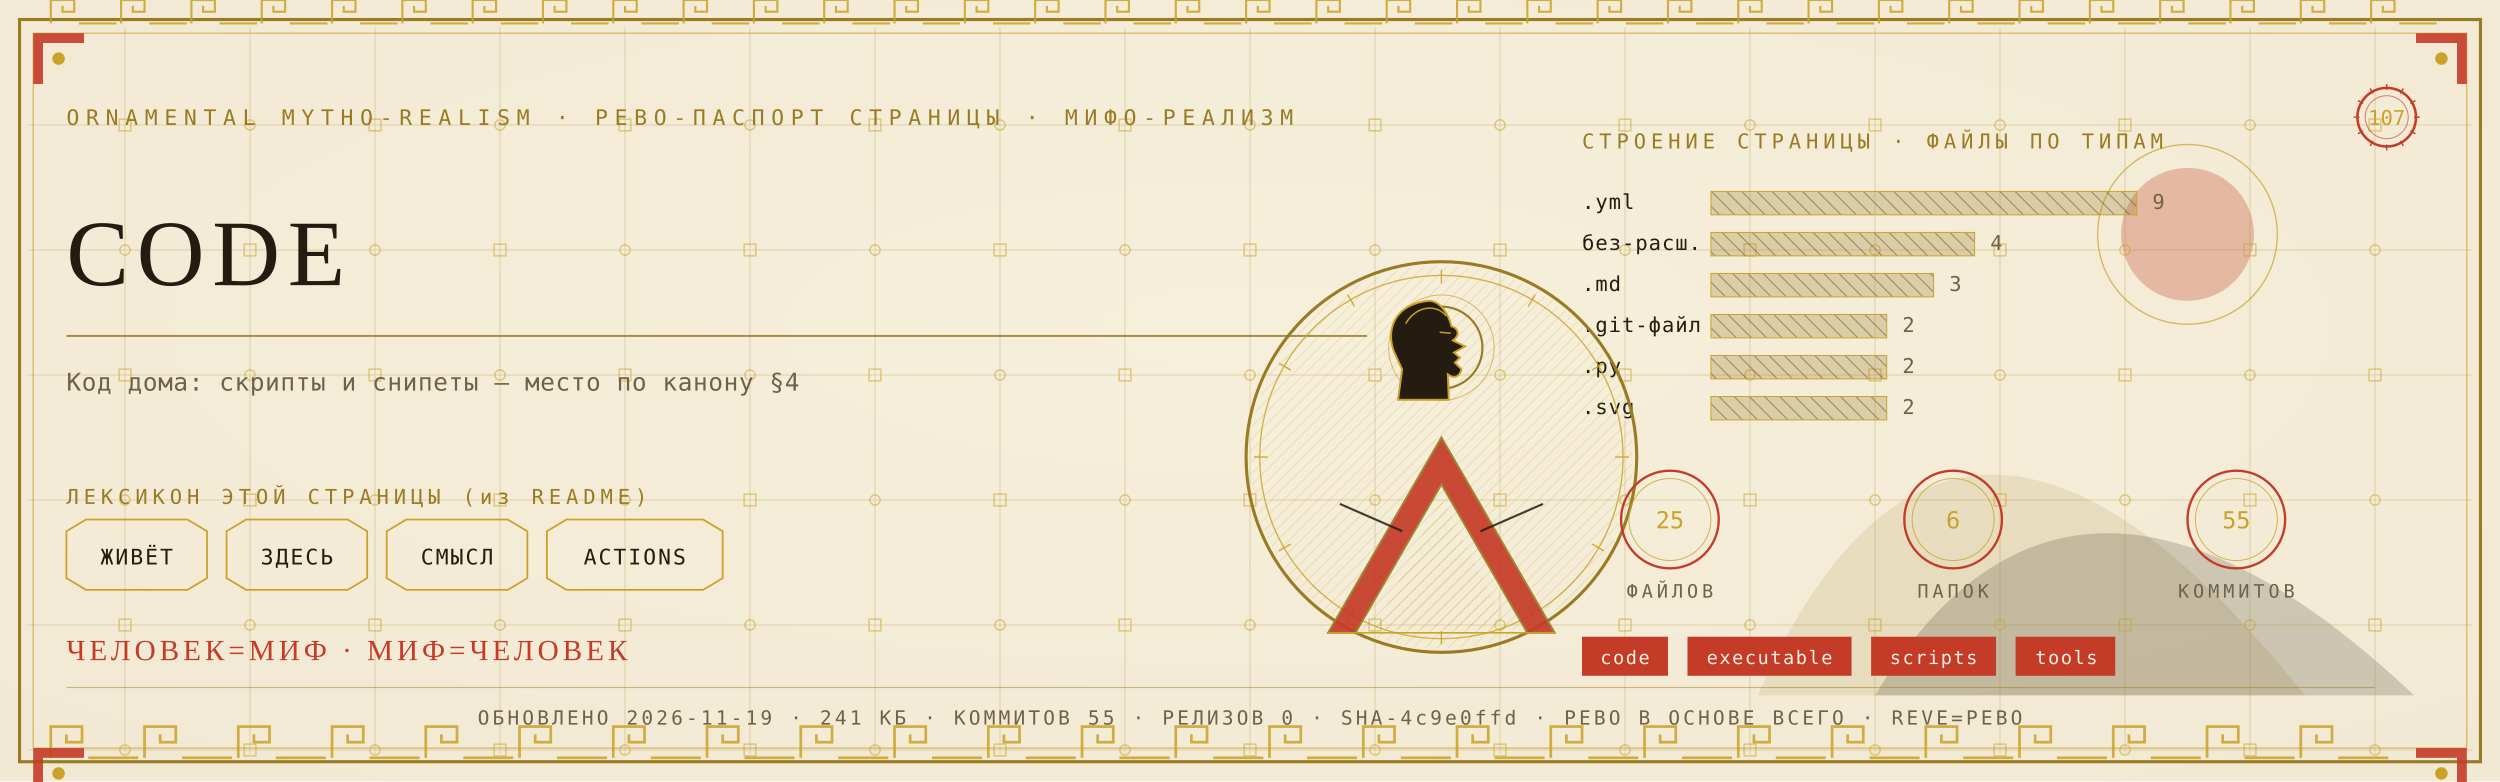
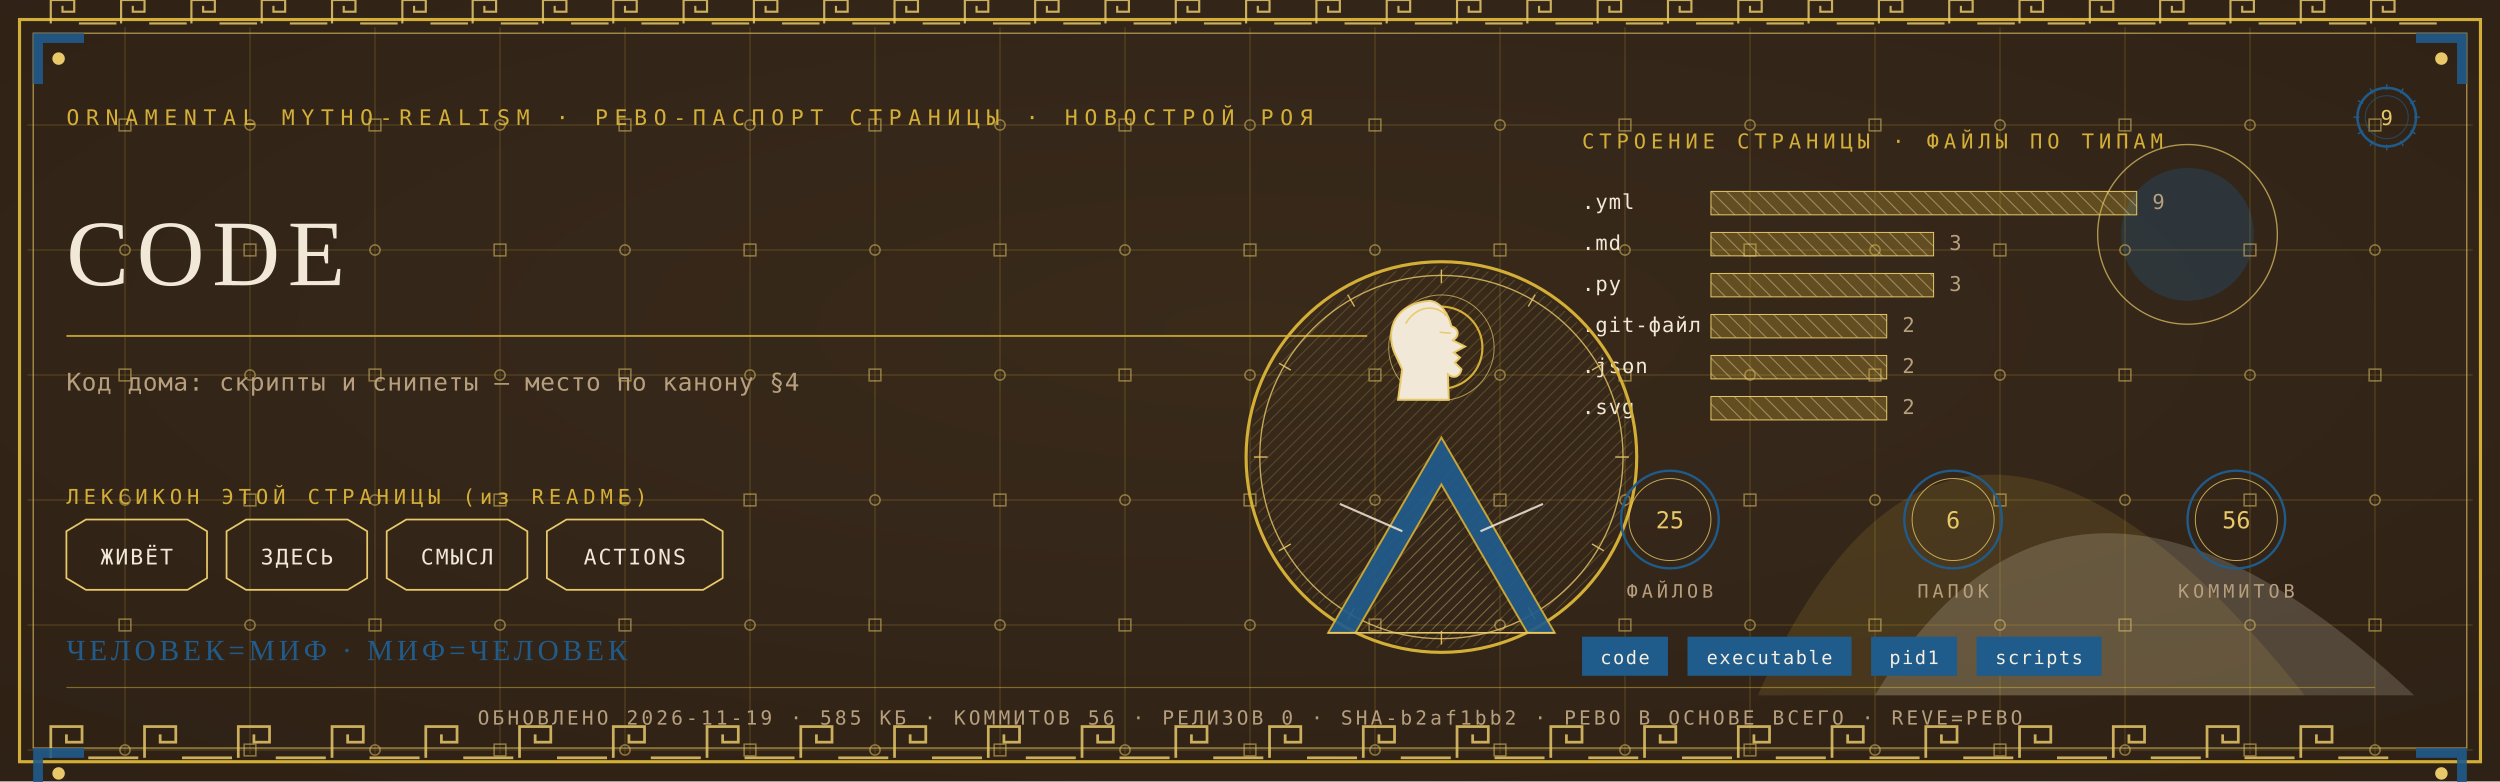
<svg xmlns="http://www.w3.org/2000/svg" viewBox="0 0 1280 400" width="1280" height="400">
  <defs>
-     <radialGradient id="rp107" cx="0.5" cy="0.42" r="1.1">
-       <stop offset="0" stop-color="#F6EFDC" />
-       <stop offset="1" stop-color="#EFE6CF" />
+     <radialGradient id="rp9" cx="0.5" cy="0.42" r="1.1">
+       <stop offset="0" stop-color="#3A2A1B" />
+       <stop offset="1" stop-color="#2A1D12" />
    </radialGradient>
    <pattern id="hatchm" width="4.2" height="4.2" patternUnits="userSpaceOnUse" patternTransform="rotate(45)">
      <rect width="4.2" height="4.2" fill="none" />
-       <line x1="0" y1="0" x2="0" y2="4.2" stroke="#C9A227" stroke-width="0.5" />
+       <line x1="0" y1="0" x2="0" y2="4.2" stroke="#E8C868" stroke-width="0.5" />
    </pattern>
    <pattern id="hatchv" width="5.5" height="5.5" patternUnits="userSpaceOnUse" patternTransform="rotate(-45)">
      <rect width="5.5" height="5.5" fill="none" />
-       <line x1="0" y1="0" x2="0" y2="5.5" stroke="#241C10" stroke-width="0.5" />
+       <line x1="0" y1="0" x2="0" y2="5.5" stroke="#F1E8D8" stroke-width="0.5" />
    </pattern>
  </defs>
-   <rect width="1280" height="400" fill="#EFE6CF" />
-   <rect width="1280" height="400" fill="url(#rp107)" opacity="0.94" />
-   <path d="M 900 356 Q 1000 130 1180 356 Z" fill="#9A7B23" opacity="0.14" />
-   <path d="M 960 356 Q 1060 190 1236 356 Z" fill="#241C10" opacity="0.18" />
-   <circle cx="1120" cy="120" r="34" fill="#C43B27" opacity="0.30" />
-   <circle cx="1120" cy="120" r="46" fill="none" stroke="#C9A227" stroke-width="0.7" opacity="0.7" />
-   <g stroke="#9A7B23" stroke-width="0.45" opacity="0.30">
+   <rect width="1280" height="400" fill="#2A1D12" />
+   <rect width="1280" height="400" fill="url(#rp9)" opacity="0.94" />
+   <path d="M 900 356 Q 1000 130 1180 356 Z" fill="#D4AF37" opacity="0.14" />
+   <path d="M 960 356 Q 1060 190 1236 356 Z" fill="#F1E8D8" opacity="0.18" />
+   <circle cx="1120" cy="120" r="34" fill="#1F5B8B" opacity="0.30" />
+   <circle cx="1120" cy="120" r="46" fill="none" stroke="#E8C868" stroke-width="0.7" opacity="0.7" />
+   <g stroke="#D4AF37" stroke-width="0.45" opacity="0.30">
    <line x1="64" y1="14" x2="64" y2="386" />
    <line x1="128" y1="14" x2="128" y2="386" />
    <line x1="192" y1="14" x2="192" y2="386" />
    <line x1="256" y1="14" x2="256" y2="386" />
    <line x1="320" y1="14" x2="320" y2="386" />
    <line x1="384" y1="14" x2="384" y2="386" />
    <line x1="448" y1="14" x2="448" y2="386" />
    <line x1="512" y1="14" x2="512" y2="386" />
    <line x1="576" y1="14" x2="576" y2="386" />
    <line x1="640" y1="14" x2="640" y2="386" />
    <line x1="704" y1="14" x2="704" y2="386" />
    <line x1="768" y1="14" x2="768" y2="386" />
    <line x1="832" y1="14" x2="832" y2="386" />
    <line x1="896" y1="14" x2="896" y2="386" />
    <line x1="960" y1="14" x2="960" y2="386" />
    <line x1="1024" y1="14" x2="1024" y2="386" />
    <line x1="1088" y1="14" x2="1088" y2="386" />
    <line x1="1152" y1="14" x2="1152" y2="386" />
    <line x1="1216" y1="14" x2="1216" y2="386" />
    <line x1="14" y1="64" x2="1266" y2="64" />
    <line x1="14" y1="128" x2="1266" y2="128" />
    <line x1="14" y1="192" x2="1266" y2="192" />
    <line x1="14" y1="256" x2="1266" y2="256" />
    <line x1="14" y1="320" x2="1266" y2="320" />
    <line x1="14" y1="384" x2="1266" y2="384" />
  </g>
-   <g fill="none" stroke="#C9A227" stroke-width="0.8" opacity="0.5">
+   <g fill="none" stroke="#E8C868" stroke-width="0.8" opacity="0.5">
    <rect x="61" y="61" width="6" height="6" />
    <circle cx="64" cy="128" r="2.6" />
    <rect x="61" y="189" width="6" height="6" />
    <circle cx="64" cy="256" r="2.6" />
    <rect x="61" y="317" width="6" height="6" />
    <circle cx="64" cy="384" r="2.6" />
    <circle cx="128" cy="64" r="2.6" />
    <rect x="125" y="125" width="6" height="6" />
    <circle cx="128" cy="192" r="2.6" />
    <rect x="125" y="253" width="6" height="6" />
    <circle cx="128" cy="320" r="2.6" />
    <rect x="125" y="381" width="6" height="6" />
    <rect x="189" y="61" width="6" height="6" />
    <circle cx="192" cy="128" r="2.6" />
    <rect x="189" y="189" width="6" height="6" />
    <circle cx="192" cy="256" r="2.6" />
    <rect x="189" y="317" width="6" height="6" />
    <circle cx="192" cy="384" r="2.6" />
    <circle cx="256" cy="64" r="2.6" />
    <rect x="253" y="125" width="6" height="6" />
    <circle cx="256" cy="192" r="2.6" />
    <rect x="253" y="253" width="6" height="6" />
    <circle cx="256" cy="320" r="2.6" />
    <rect x="253" y="381" width="6" height="6" />
    <rect x="317" y="61" width="6" height="6" />
    <circle cx="320" cy="128" r="2.6" />
    <rect x="317" y="189" width="6" height="6" />
    <circle cx="320" cy="256" r="2.6" />
    <rect x="317" y="317" width="6" height="6" />
    <circle cx="320" cy="384" r="2.6" />
    <circle cx="384" cy="64" r="2.6" />
    <rect x="381" y="125" width="6" height="6" />
    <circle cx="384" cy="192" r="2.6" />
    <rect x="381" y="253" width="6" height="6" />
    <circle cx="384" cy="320" r="2.6" />
    <rect x="381" y="381" width="6" height="6" />
    <rect x="445" y="61" width="6" height="6" />
    <circle cx="448" cy="128" r="2.6" />
    <rect x="445" y="189" width="6" height="6" />
    <circle cx="448" cy="256" r="2.6" />
    <rect x="445" y="317" width="6" height="6" />
    <circle cx="448" cy="384" r="2.6" />
    <circle cx="512" cy="64" r="2.6" />
    <rect x="509" y="125" width="6" height="6" />
    <circle cx="512" cy="192" r="2.6" />
    <rect x="509" y="253" width="6" height="6" />
    <circle cx="512" cy="320" r="2.6" />
    <rect x="509" y="381" width="6" height="6" />
    <rect x="573" y="61" width="6" height="6" />
    <circle cx="576" cy="128" r="2.6" />
    <rect x="573" y="189" width="6" height="6" />
    <circle cx="576" cy="256" r="2.6" />
    <rect x="573" y="317" width="6" height="6" />
    <circle cx="576" cy="384" r="2.6" />
    <circle cx="640" cy="64" r="2.6" />
    <rect x="637" y="125" width="6" height="6" />
    <circle cx="640" cy="192" r="2.6" />
    <rect x="637" y="253" width="6" height="6" />
    <circle cx="640" cy="320" r="2.6" />
    <rect x="637" y="381" width="6" height="6" />
    <rect x="701" y="61" width="6" height="6" />
    <circle cx="704" cy="128" r="2.6" />
    <rect x="701" y="189" width="6" height="6" />
    <circle cx="704" cy="256" r="2.6" />
    <rect x="701" y="317" width="6" height="6" />
    <circle cx="704" cy="384" r="2.6" />
    <circle cx="768" cy="64" r="2.6" />
    <rect x="765" y="125" width="6" height="6" />
    <circle cx="768" cy="192" r="2.6" />
    <rect x="765" y="253" width="6" height="6" />
    <circle cx="768" cy="320" r="2.6" />
    <rect x="765" y="381" width="6" height="6" />
    <rect x="829" y="61" width="6" height="6" />
    <circle cx="832" cy="128" r="2.6" />
    <rect x="829" y="189" width="6" height="6" />
    <circle cx="832" cy="256" r="2.6" />
    <rect x="829" y="317" width="6" height="6" />
    <circle cx="832" cy="384" r="2.6" />
    <circle cx="896" cy="64" r="2.6" />
    <rect x="893" y="125" width="6" height="6" />
    <circle cx="896" cy="192" r="2.6" />
    <rect x="893" y="253" width="6" height="6" />
    <circle cx="896" cy="320" r="2.6" />
    <rect x="893" y="381" width="6" height="6" />
    <rect x="957" y="61" width="6" height="6" />
    <circle cx="960" cy="128" r="2.6" />
    <rect x="957" y="189" width="6" height="6" />
    <circle cx="960" cy="256" r="2.6" />
    <rect x="957" y="317" width="6" height="6" />
    <circle cx="960" cy="384" r="2.6" />
    <circle cx="1024" cy="64" r="2.6" />
    <rect x="1021" y="125" width="6" height="6" />
    <circle cx="1024" cy="192" r="2.6" />
    <rect x="1021" y="253" width="6" height="6" />
    <circle cx="1024" cy="320" r="2.6" />
    <rect x="1021" y="381" width="6" height="6" />
    <rect x="1085" y="61" width="6" height="6" />
    <circle cx="1088" cy="128" r="2.6" />
    <rect x="1085" y="189" width="6" height="6" />
    <circle cx="1088" cy="256" r="2.6" />
    <rect x="1085" y="317" width="6" height="6" />
    <circle cx="1088" cy="384" r="2.6" />
    <circle cx="1152" cy="64" r="2.6" />
    <rect x="1149" y="125" width="6" height="6" />
    <circle cx="1152" cy="192" r="2.6" />
    <rect x="1149" y="253" width="6" height="6" />
    <circle cx="1152" cy="320" r="2.6" />
    <rect x="1149" y="381" width="6" height="6" />
    <rect x="1213" y="61" width="6" height="6" />
    <circle cx="1216" cy="128" r="2.6" />
    <rect x="1213" y="189" width="6" height="6" />
    <circle cx="1216" cy="256" r="2.6" />
    <rect x="1213" y="317" width="6" height="6" />
    <circle cx="1216" cy="384" r="2.6" />
  </g>
-   <rect x="10" y="10" width="1260" height="380" fill="none" stroke="#9A7B23" stroke-width="1.6" />
-   <rect x="17" y="17" width="1246" height="366" fill="none" stroke="#C9A227" stroke-width="0.6" opacity="0.75" />
-   <g fill="none" stroke="#C9A227" stroke-width="1.4" opacity="0.85">
+   <rect x="10" y="10" width="1260" height="380" fill="none" stroke="#D4AF37" stroke-width="1.6" />
+   <rect x="17" y="17" width="1246" height="366" fill="none" stroke="#E8C868" stroke-width="0.6" opacity="0.75" />
+   <g fill="none" stroke="#E8C868" stroke-width="1.4" opacity="0.85">
    <path d="M 26 388 L 26 372 L 42 372 L 42 380.0 L 34.0 380.0 L 34.0 376.0" />
    <line x1="45.2" y1="388" x2="70.8" y2="388" />
    <path d="M 74 388 L 74 372 L 90 372 L 90 380.0 L 82.0 380.0 L 82.0 376.0" />
    <line x1="93.2" y1="388" x2="118.8" y2="388" />
    <path d="M 122 388 L 122 372 L 138 372 L 138 380.0 L 130.0 380.0 L 130.0 376.0" />
    <line x1="141.2" y1="388" x2="166.8" y2="388" />
    <path d="M 170 388 L 170 372 L 186 372 L 186 380.0 L 178.0 380.0 L 178.0 376.0" />
    <line x1="189.2" y1="388" x2="214.8" y2="388" />
    <path d="M 218 388 L 218 372 L 234 372 L 234 380.0 L 226.0 380.0 L 226.0 376.0" />
    <line x1="237.2" y1="388" x2="262.8" y2="388" />
    <path d="M 266 388 L 266 372 L 282 372 L 282 380.0 L 274.0 380.0 L 274.0 376.0" />
    <line x1="285.2" y1="388" x2="310.8" y2="388" />
    <path d="M 314 388 L 314 372 L 330 372 L 330 380.0 L 322.0 380.0 L 322.0 376.0" />
    <line x1="333.2" y1="388" x2="358.8" y2="388" />
    <path d="M 362 388 L 362 372 L 378 372 L 378 380.0 L 370.0 380.0 L 370.0 376.0" />
    <line x1="381.2" y1="388" x2="406.8" y2="388" />
    <path d="M 410 388 L 410 372 L 426 372 L 426 380.0 L 418.0 380.0 L 418.0 376.0" />
    <line x1="429.2" y1="388" x2="454.8" y2="388" />
    <path d="M 458 388 L 458 372 L 474 372 L 474 380.0 L 466.0 380.0 L 466.0 376.0" />
    <line x1="477.2" y1="388" x2="502.8" y2="388" />
    <path d="M 506 388 L 506 372 L 522 372 L 522 380.0 L 514.0 380.0 L 514.0 376.0" />
    <line x1="525.2" y1="388" x2="550.8" y2="388" />
    <path d="M 554 388 L 554 372 L 570 372 L 570 380.0 L 562.0 380.0 L 562.0 376.0" />
    <line x1="573.2" y1="388" x2="598.8" y2="388" />
    <path d="M 602 388 L 602 372 L 618 372 L 618 380.0 L 610.0 380.0 L 610.0 376.0" />
    <line x1="621.2" y1="388" x2="646.8" y2="388" />
    <path d="M 650 388 L 650 372 L 666 372 L 666 380.0 L 658.0 380.0 L 658.0 376.0" />
    <line x1="669.2" y1="388" x2="694.8" y2="388" />
    <path d="M 698 388 L 698 372 L 714 372 L 714 380.0 L 706.0 380.0 L 706.0 376.0" />
    <line x1="717.2" y1="388" x2="742.8" y2="388" />
    <path d="M 746 388 L 746 372 L 762 372 L 762 380.0 L 754.0 380.0 L 754.0 376.0" />
    <line x1="765.2" y1="388" x2="790.8" y2="388" />
    <path d="M 794 388 L 794 372 L 810 372 L 810 380.0 L 802.0 380.0 L 802.0 376.0" />
    <line x1="813.2" y1="388" x2="838.8" y2="388" />
    <path d="M 842 388 L 842 372 L 858 372 L 858 380.0 L 850.0 380.0 L 850.0 376.0" />
    <line x1="861.2" y1="388" x2="886.8" y2="388" />
    <path d="M 890 388 L 890 372 L 906 372 L 906 380.0 L 898.0 380.0 L 898.0 376.0" />
    <line x1="909.2" y1="388" x2="934.8" y2="388" />
    <path d="M 938 388 L 938 372 L 954 372 L 954 380.0 L 946.0 380.0 L 946.0 376.0" />
    <line x1="957.2" y1="388" x2="982.8" y2="388" />
    <path d="M 986 388 L 986 372 L 1002 372 L 1002 380.0 L 994.0 380.0 L 994.0 376.0" />
    <line x1="1005.2" y1="388" x2="1030.8" y2="388" />
    <path d="M 1034 388 L 1034 372 L 1050 372 L 1050 380.0 L 1042.0 380.0 L 1042.0 376.0" />
    <line x1="1053.2" y1="388" x2="1078.8" y2="388" />
    <path d="M 1082 388 L 1082 372 L 1098 372 L 1098 380.0 L 1090.0 380.0 L 1090.0 376.0" />
    <line x1="1101.2" y1="388" x2="1126.8" y2="388" />
    <path d="M 1130 388 L 1130 372 L 1146 372 L 1146 380.0 L 1138.0 380.0 L 1138.0 376.0" />
    <line x1="1149.2" y1="388" x2="1174.8" y2="388" />
    <path d="M 1178 388 L 1178 372 L 1194 372 L 1194 380.0 L 1186.0 380.0 L 1186.0 376.0" />
    <line x1="1197.2" y1="388" x2="1222.8" y2="388" />
  </g>
-   <g fill="none" stroke="#C9A227" stroke-width="1.1" opacity="0.85">
+   <g fill="none" stroke="#E8C868" stroke-width="1.1" opacity="0.85">
    <path d="M 26 12 L 26 0 L 38 0 L 38 6.0 L 32.0 6.0 L 32.0 3.0" />
    <line x1="40.4" y1="12" x2="59.6" y2="12" />
    <path d="M 62 12 L 62 0 L 74 0 L 74 6.0 L 68.0 6.0 L 68.0 3.0" />
    <line x1="76.4" y1="12" x2="95.6" y2="12" />
    <path d="M 98 12 L 98 0 L 110 0 L 110 6.0 L 104.0 6.0 L 104.0 3.0" />
    <line x1="112.4" y1="12" x2="131.6" y2="12" />
    <path d="M 134 12 L 134 0 L 146 0 L 146 6.0 L 140.0 6.0 L 140.0 3.0" />
    <line x1="148.4" y1="12" x2="167.6" y2="12" />
    <path d="M 170 12 L 170 0 L 182 0 L 182 6.0 L 176.0 6.0 L 176.0 3.0" />
    <line x1="184.4" y1="12" x2="203.6" y2="12" />
    <path d="M 206 12 L 206 0 L 218 0 L 218 6.0 L 212.0 6.0 L 212.0 3.0" />
    <line x1="220.4" y1="12" x2="239.6" y2="12" />
    <path d="M 242 12 L 242 0 L 254 0 L 254 6.0 L 248.0 6.0 L 248.0 3.0" />
    <line x1="256.4" y1="12" x2="275.6" y2="12" />
    <path d="M 278 12 L 278 0 L 290 0 L 290 6.0 L 284.0 6.0 L 284.0 3.0" />
    <line x1="292.4" y1="12" x2="311.6" y2="12" />
    <path d="M 314 12 L 314 0 L 326 0 L 326 6.0 L 320.0 6.0 L 320.0 3.0" />
    <line x1="328.4" y1="12" x2="347.6" y2="12" />
    <path d="M 350 12 L 350 0 L 362 0 L 362 6.0 L 356.0 6.0 L 356.0 3.0" />
    <line x1="364.4" y1="12" x2="383.6" y2="12" />
    <path d="M 386 12 L 386 0 L 398 0 L 398 6.0 L 392.0 6.0 L 392.0 3.0" />
    <line x1="400.4" y1="12" x2="419.6" y2="12" />
    <path d="M 422 12 L 422 0 L 434 0 L 434 6.0 L 428.0 6.0 L 428.0 3.0" />
    <line x1="436.4" y1="12" x2="455.6" y2="12" />
    <path d="M 458 12 L 458 0 L 470 0 L 470 6.0 L 464.0 6.0 L 464.0 3.0" />
    <line x1="472.4" y1="12" x2="491.6" y2="12" />
    <path d="M 494 12 L 494 0 L 506 0 L 506 6.0 L 500.0 6.0 L 500.0 3.0" />
    <line x1="508.4" y1="12" x2="527.6" y2="12" />
    <path d="M 530 12 L 530 0 L 542 0 L 542 6.0 L 536.0 6.0 L 536.0 3.0" />
    <line x1="544.4" y1="12" x2="563.6" y2="12" />
    <path d="M 566 12 L 566 0 L 578 0 L 578 6.0 L 572.0 6.0 L 572.0 3.0" />
    <line x1="580.4" y1="12" x2="599.6" y2="12" />
    <path d="M 602 12 L 602 0 L 614 0 L 614 6.0 L 608.0 6.0 L 608.0 3.0" />
    <line x1="616.4" y1="12" x2="635.6" y2="12" />
    <path d="M 638 12 L 638 0 L 650 0 L 650 6.0 L 644.0 6.0 L 644.0 3.0" />
    <line x1="652.4" y1="12" x2="671.6" y2="12" />
    <path d="M 674 12 L 674 0 L 686 0 L 686 6.0 L 680.0 6.0 L 680.0 3.0" />
    <line x1="688.4" y1="12" x2="707.6" y2="12" />
    <path d="M 710 12 L 710 0 L 722 0 L 722 6.0 L 716.0 6.0 L 716.0 3.0" />
    <line x1="724.4" y1="12" x2="743.6" y2="12" />
    <path d="M 746 12 L 746 0 L 758 0 L 758 6.0 L 752.0 6.0 L 752.0 3.0" />
    <line x1="760.4" y1="12" x2="779.6" y2="12" />
    <path d="M 782 12 L 782 0 L 794 0 L 794 6.0 L 788.0 6.0 L 788.0 3.0" />
    <line x1="796.4" y1="12" x2="815.6" y2="12" />
    <path d="M 818 12 L 818 0 L 830 0 L 830 6.0 L 824.0 6.0 L 824.0 3.0" />
    <line x1="832.4" y1="12" x2="851.6" y2="12" />
    <path d="M 854 12 L 854 0 L 866 0 L 866 6.0 L 860.0 6.0 L 860.0 3.0" />
    <line x1="868.4" y1="12" x2="887.6" y2="12" />
    <path d="M 890 12 L 890 0 L 902 0 L 902 6.0 L 896.0 6.0 L 896.0 3.0" />
    <line x1="904.4" y1="12" x2="923.6" y2="12" />
    <path d="M 926 12 L 926 0 L 938 0 L 938 6.0 L 932.0 6.0 L 932.0 3.0" />
    <line x1="940.4" y1="12" x2="959.6" y2="12" />
    <path d="M 962 12 L 962 0 L 974 0 L 974 6.0 L 968.0 6.0 L 968.0 3.0" />
    <line x1="976.4" y1="12" x2="995.6" y2="12" />
    <path d="M 998 12 L 998 0 L 1010 0 L 1010 6.0 L 1004.0 6.0 L 1004.0 3.0" />
    <line x1="1012.4" y1="12" x2="1031.6" y2="12" />
    <path d="M 1034 12 L 1034 0 L 1046 0 L 1046 6.0 L 1040.0 6.0 L 1040.0 3.0" />
    <line x1="1048.4" y1="12" x2="1067.6" y2="12" />
    <path d="M 1070 12 L 1070 0 L 1082 0 L 1082 6.0 L 1076.0 6.0 L 1076.0 3.0" />
    <line x1="1084.4" y1="12" x2="1103.6" y2="12" />
    <path d="M 1106 12 L 1106 0 L 1118 0 L 1118 6.0 L 1112.0 6.0 L 1112.0 3.0" />
    <line x1="1120.4" y1="12" x2="1139.6" y2="12" />
    <path d="M 1142 12 L 1142 0 L 1154 0 L 1154 6.0 L 1148.0 6.0 L 1148.0 3.0" />
    <line x1="1156.4" y1="12" x2="1175.6" y2="12" />
    <path d="M 1178 12 L 1178 0 L 1190 0 L 1190 6.0 L 1184.0 6.0 L 1184.0 3.0" />
    <line x1="1192.4" y1="12" x2="1211.6" y2="12" />
    <path d="M 1214 12 L 1214 0 L 1226 0 L 1226 6.0 L 1220.0 6.0 L 1220.0 3.0" />
    <line x1="1228.4" y1="12" x2="1247.6" y2="12" />
  </g>
  <g transform="translate(17,17) scale(1,1)">
-     <path d="M 0 0 L 26 0 L 26 5 L 5 5 L 5 26 L 0 26 Z" fill="#C43B27" opacity="0.9" />
-     <circle cx="13" cy="13" r="3.2" fill="#C9A227" />
+     <path d="M 0 0 L 26 0 L 26 5 L 5 5 L 5 26 L 0 26 Z" fill="#1F5B8B" opacity="0.9" />
+     <circle cx="13" cy="13" r="3.2" fill="#E8C868" />
  </g>
  <g transform="translate(1263,17) scale(-1,1)">
-     <path d="M 0 0 L 26 0 L 26 5 L 5 5 L 5 26 L 0 26 Z" fill="#C43B27" opacity="0.9" />
-     <circle cx="13" cy="13" r="3.2" fill="#C9A227" />
+     <path d="M 0 0 L 26 0 L 26 5 L 5 5 L 5 26 L 0 26 Z" fill="#1F5B8B" opacity="0.9" />
+     <circle cx="13" cy="13" r="3.2" fill="#E8C868" />
  </g>
  <g transform="translate(17,383) scale(1,1)">
-     <path d="M 0 0 L 26 0 L 26 5 L 5 5 L 5 26 L 0 26 Z" fill="#C43B27" opacity="0.9" />
-     <circle cx="13" cy="13" r="3.2" fill="#C9A227" />
+     <path d="M 0 0 L 26 0 L 26 5 L 5 5 L 5 26 L 0 26 Z" fill="#1F5B8B" opacity="0.9" />
+     <circle cx="13" cy="13" r="3.2" fill="#E8C868" />
  </g>
  <g transform="translate(1263,383) scale(-1,1)">
-     <path d="M 0 0 L 26 0 L 26 5 L 5 5 L 5 26 L 0 26 Z" fill="#C43B27" opacity="0.9" />
-     <circle cx="13" cy="13" r="3.2" fill="#C9A227" />
-   </g>
-   <text x="34" y="64" font-family="'Cascadia Mono', ui-monospace, Consolas, monospace" font-size="11" fill="#9A7B23" letter-spacing="3.4">ORNAMENTAL MYTHO-REALISM · РЕВО-ПАСПОРТ СТРАНИЦЫ · МИФО-РЕАЛИЗМ</text>
+     <path d="M 0 0 L 26 0 L 26 5 L 5 5 L 5 26 L 0 26 Z" fill="#1F5B8B" opacity="0.9" />
+     <circle cx="13" cy="13" r="3.2" fill="#E8C868" />
+   </g>
+   <text x="34" y="64" font-family="'Cascadia Mono', ui-monospace, Consolas, monospace" font-size="11" fill="#D4AF37" letter-spacing="3.4">ORNAMENTAL MYTHO-REALISM · РЕВО-ПАСПОРТ СТРАНИЦЫ · НОВОСТРОЙ РОЯ</text>
  <g transform="translate(1222,60)">
-     <circle r="15" fill="none" stroke="#C43B27" stroke-width="1.3" />
-     <circle r="11" fill="none" stroke="#C43B27" stroke-width="0.55" opacity="0.6" />
-     <text y="4" text-anchor="middle" font-family="'Cascadia Mono', ui-monospace, Consolas, monospace" font-size="10.5" fill="#C9A227">107</text>
-     <g stroke="#C43B27" stroke-width="0.7">
+     <circle r="15" fill="none" stroke="#1F5B8B" stroke-width="1.3" />
+     <circle r="11" fill="none" stroke="#1F5B8B" stroke-width="0.55" opacity="0.6" />
+     <text y="4" text-anchor="middle" font-family="'Cascadia Mono', ui-monospace, Consolas, monospace" font-size="10.5" fill="#E8C868">9</text>
+     <g stroke="#1F5B8B" stroke-width="0.7">
      <line x1="0" y1="-17" x2="0" y2="-14" transform="rotate(0)" />
      <line x1="0" y1="-17" x2="0" y2="-14" transform="rotate(30)" />
      <line x1="0" y1="-17" x2="0" y2="-14" transform="rotate(60)" />
      <line x1="0" y1="-17" x2="0" y2="-14" transform="rotate(90)" />
      <line x1="0" y1="-17" x2="0" y2="-14" transform="rotate(120)" />
      <line x1="0" y1="-17" x2="0" y2="-14" transform="rotate(150)" />
      <line x1="0" y1="-17" x2="0" y2="-14" transform="rotate(180)" />
      <line x1="0" y1="-17" x2="0" y2="-14" transform="rotate(210)" />
      <line x1="0" y1="-17" x2="0" y2="-14" transform="rotate(240)" />
      <line x1="0" y1="-17" x2="0" y2="-14" transform="rotate(270)" />
      <line x1="0" y1="-17" x2="0" y2="-14" transform="rotate(300)" />
      <line x1="0" y1="-17" x2="0" y2="-14" transform="rotate(330)" />
    </g>
  </g>
-   <text x="34" y="146" font-family="Georgia, 'Times New Roman', serif" font-size="48.0" fill="#241C10" letter-spacing="4">CODE</text>
-   <line x1="34" y1="172" x2="700" y2="172" stroke="#9A7B23" stroke-width="1" opacity="0.85" />
-   <text x="34" y="200" font-family="'Cascadia Mono', ui-monospace, Consolas, monospace" font-size="12.5" fill="#6E6249" letter-spacing="0.3">Код дома: скрипты и снипеты — место по канону §4</text>
-   <text x="34" y="258" font-family="'Cascadia Mono', ui-monospace, Consolas, monospace" font-size="10.5" fill="#9A7B23" letter-spacing="2.5">ЛЕКСИКОН ЭТОЙ СТРАНИЦЫ (из README)</text>
-   <path d="M 34 272 L 44 266 L 96 266 L 106 272 L 106 296 L 96 302 L 44 302 L 34 296 Z" fill="none" stroke="#C9A227" stroke-width="0.9" />
-   <text x="70" y="289" text-anchor="middle" font-family="'Cascadia Mono', ui-monospace, Consolas, monospace" font-size="11" fill="#241C10" letter-spacing="1">ЖИВЁТ</text>
-   <path d="M 116 272 L 126 266 L 178 266 L 188 272 L 188 296 L 178 302 L 126 302 L 116 296 Z" fill="none" stroke="#C9A227" stroke-width="0.9" />
-   <text x="152" y="289" text-anchor="middle" font-family="'Cascadia Mono', ui-monospace, Consolas, monospace" font-size="11" fill="#241C10" letter-spacing="1">ЗДЕСЬ</text>
-   <path d="M 198 272 L 208 266 L 260 266 L 270 272 L 270 296 L 260 302 L 208 302 L 198 296 Z" fill="none" stroke="#C9A227" stroke-width="0.9" />
-   <text x="234" y="289" text-anchor="middle" font-family="'Cascadia Mono', ui-monospace, Consolas, monospace" font-size="11" fill="#241C10" letter-spacing="1">СМЫСЛ</text>
-   <path d="M 280 272 L 290 266 L 360 266 L 370 272 L 370 296 L 360 302 L 290 302 L 280 296 Z" fill="none" stroke="#C9A227" stroke-width="0.9" />
-   <text x="325" y="289" text-anchor="middle" font-family="'Cascadia Mono', ui-monospace, Consolas, monospace" font-size="11" fill="#241C10" letter-spacing="1">ACTIONS</text>
-   <text x="810" y="76" font-family="'Cascadia Mono', ui-monospace, Consolas, monospace" font-size="10.5" fill="#9A7B23" letter-spacing="2.5">СТРОЕНИЕ СТРАНИЦЫ · ФАЙЛЫ ПО ТИПАМ</text>
-   <text x="810" y="107" font-family="'Cascadia Mono', ui-monospace, Consolas, monospace" font-size="10.5" fill="#241C10" letter-spacing="0.5">.yml</text>
+   <text x="34" y="146" font-family="Georgia, 'Times New Roman', serif" font-size="48.0" fill="#F1E8D8" letter-spacing="4">CODE</text>
+   <line x1="34" y1="172" x2="700" y2="172" stroke="#D4AF37" stroke-width="1" opacity="0.85" />
+   <text x="34" y="200" font-family="'Cascadia Mono', ui-monospace, Consolas, monospace" font-size="12.5" fill="#B79F7E" letter-spacing="0.3">Код дома: скрипты и снипеты — место по канону §4</text>
+   <text x="34" y="258" font-family="'Cascadia Mono', ui-monospace, Consolas, monospace" font-size="10.5" fill="#D4AF37" letter-spacing="2.5">ЛЕКСИКОН ЭТОЙ СТРАНИЦЫ (из README)</text>
+   <path d="M 34 272 L 44 266 L 96 266 L 106 272 L 106 296 L 96 302 L 44 302 L 34 296 Z" fill="none" stroke="#E8C868" stroke-width="0.9" />
+   <text x="70" y="289" text-anchor="middle" font-family="'Cascadia Mono', ui-monospace, Consolas, monospace" font-size="11" fill="#F1E8D8" letter-spacing="1">ЖИВЁТ</text>
+   <path d="M 116 272 L 126 266 L 178 266 L 188 272 L 188 296 L 178 302 L 126 302 L 116 296 Z" fill="none" stroke="#E8C868" stroke-width="0.9" />
+   <text x="152" y="289" text-anchor="middle" font-family="'Cascadia Mono', ui-monospace, Consolas, monospace" font-size="11" fill="#F1E8D8" letter-spacing="1">ЗДЕСЬ</text>
+   <path d="M 198 272 L 208 266 L 260 266 L 270 272 L 270 296 L 260 302 L 208 302 L 198 296 Z" fill="none" stroke="#E8C868" stroke-width="0.9" />
+   <text x="234" y="289" text-anchor="middle" font-family="'Cascadia Mono', ui-monospace, Consolas, monospace" font-size="11" fill="#F1E8D8" letter-spacing="1">СМЫСЛ</text>
+   <path d="M 280 272 L 290 266 L 360 266 L 370 272 L 370 296 L 360 302 L 290 302 L 280 296 Z" fill="none" stroke="#E8C868" stroke-width="0.9" />
+   <text x="325" y="289" text-anchor="middle" font-family="'Cascadia Mono', ui-monospace, Consolas, monospace" font-size="11" fill="#F1E8D8" letter-spacing="1">ACTIONS</text>
+   <text x="810" y="76" font-family="'Cascadia Mono', ui-monospace, Consolas, monospace" font-size="10.5" fill="#D4AF37" letter-spacing="2.5">СТРОЕНИЕ СТРАНИЦЫ · ФАЙЛЫ ПО ТИПАМ</text>
+   <text x="810" y="107" font-family="'Cascadia Mono', ui-monospace, Consolas, monospace" font-size="10.5" fill="#F1E8D8" letter-spacing="0.5">.yml</text>
  <rect x="876" y="98" width="218" height="12" fill="url(#hatchv)" opacity="0.9" />
-   <rect x="876" y="98" width="218" height="12" fill="#9A7B23" opacity="0.28" />
-   <rect x="876" y="98" width="218" height="12" fill="none" stroke="#C9A227" stroke-width="0.5" />
-   <text x="1102" y="107" font-family="'Cascadia Mono', ui-monospace, Consolas, monospace" font-size="10.5" fill="#6E6249">9</text>
-   <text x="810" y="128" font-family="'Cascadia Mono', ui-monospace, Consolas, monospace" font-size="10.5" fill="#241C10" letter-spacing="0.5">без-расш.</text>
-   <rect x="876" y="119" width="135" height="12" fill="url(#hatchv)" opacity="0.9" />
-   <rect x="876" y="119" width="135" height="12" fill="#9A7B23" opacity="0.28" />
-   <rect x="876" y="119" width="135" height="12" fill="none" stroke="#C9A227" stroke-width="0.5" />
-   <text x="1019" y="128" font-family="'Cascadia Mono', ui-monospace, Consolas, monospace" font-size="10.5" fill="#6E6249">4</text>
-   <text x="810" y="149" font-family="'Cascadia Mono', ui-monospace, Consolas, monospace" font-size="10.5" fill="#241C10" letter-spacing="0.5">.md</text>
+   <rect x="876" y="98" width="218" height="12" fill="#D4AF37" opacity="0.28" />
+   <rect x="876" y="98" width="218" height="12" fill="none" stroke="#E8C868" stroke-width="0.5" />
+   <text x="1102" y="107" font-family="'Cascadia Mono', ui-monospace, Consolas, monospace" font-size="10.5" fill="#B79F7E">9</text>
+   <text x="810" y="128" font-family="'Cascadia Mono', ui-monospace, Consolas, monospace" font-size="10.5" fill="#F1E8D8" letter-spacing="0.5">.md</text>
+   <rect x="876" y="119" width="114" height="12" fill="url(#hatchv)" opacity="0.9" />
+   <rect x="876" y="119" width="114" height="12" fill="#D4AF37" opacity="0.28" />
+   <rect x="876" y="119" width="114" height="12" fill="none" stroke="#E8C868" stroke-width="0.5" />
+   <text x="998" y="128" font-family="'Cascadia Mono', ui-monospace, Consolas, monospace" font-size="10.5" fill="#B79F7E">3</text>
+   <text x="810" y="149" font-family="'Cascadia Mono', ui-monospace, Consolas, monospace" font-size="10.5" fill="#F1E8D8" letter-spacing="0.5">.py</text>
  <rect x="876" y="140" width="114" height="12" fill="url(#hatchv)" opacity="0.9" />
-   <rect x="876" y="140" width="114" height="12" fill="#9A7B23" opacity="0.28" />
-   <rect x="876" y="140" width="114" height="12" fill="none" stroke="#C9A227" stroke-width="0.5" />
-   <text x="998" y="149" font-family="'Cascadia Mono', ui-monospace, Consolas, monospace" font-size="10.5" fill="#6E6249">3</text>
-   <text x="810" y="170" font-family="'Cascadia Mono', ui-monospace, Consolas, monospace" font-size="10.5" fill="#241C10" letter-spacing="0.5">.git-файл</text>
+   <rect x="876" y="140" width="114" height="12" fill="#D4AF37" opacity="0.28" />
+   <rect x="876" y="140" width="114" height="12" fill="none" stroke="#E8C868" stroke-width="0.5" />
+   <text x="998" y="149" font-family="'Cascadia Mono', ui-monospace, Consolas, monospace" font-size="10.5" fill="#B79F7E">3</text>
+   <text x="810" y="170" font-family="'Cascadia Mono', ui-monospace, Consolas, monospace" font-size="10.5" fill="#F1E8D8" letter-spacing="0.5">.git-файл</text>
  <rect x="876" y="161" width="90" height="12" fill="url(#hatchv)" opacity="0.9" />
-   <rect x="876" y="161" width="90" height="12" fill="#9A7B23" opacity="0.28" />
-   <rect x="876" y="161" width="90" height="12" fill="none" stroke="#C9A227" stroke-width="0.5" />
-   <text x="974" y="170" font-family="'Cascadia Mono', ui-monospace, Consolas, monospace" font-size="10.5" fill="#6E6249">2</text>
-   <text x="810" y="191" font-family="'Cascadia Mono', ui-monospace, Consolas, monospace" font-size="10.5" fill="#241C10" letter-spacing="0.5">.py</text>
+   <rect x="876" y="161" width="90" height="12" fill="#D4AF37" opacity="0.28" />
+   <rect x="876" y="161" width="90" height="12" fill="none" stroke="#E8C868" stroke-width="0.5" />
+   <text x="974" y="170" font-family="'Cascadia Mono', ui-monospace, Consolas, monospace" font-size="10.5" fill="#B79F7E">2</text>
+   <text x="810" y="191" font-family="'Cascadia Mono', ui-monospace, Consolas, monospace" font-size="10.5" fill="#F1E8D8" letter-spacing="0.5">.json</text>
  <rect x="876" y="182" width="90" height="12" fill="url(#hatchv)" opacity="0.9" />
-   <rect x="876" y="182" width="90" height="12" fill="#9A7B23" opacity="0.28" />
-   <rect x="876" y="182" width="90" height="12" fill="none" stroke="#C9A227" stroke-width="0.5" />
-   <text x="974" y="191" font-family="'Cascadia Mono', ui-monospace, Consolas, monospace" font-size="10.5" fill="#6E6249">2</text>
-   <text x="810" y="212" font-family="'Cascadia Mono', ui-monospace, Consolas, monospace" font-size="10.5" fill="#241C10" letter-spacing="0.5">.svg</text>
+   <rect x="876" y="182" width="90" height="12" fill="#D4AF37" opacity="0.28" />
+   <rect x="876" y="182" width="90" height="12" fill="none" stroke="#E8C868" stroke-width="0.5" />
+   <text x="974" y="191" font-family="'Cascadia Mono', ui-monospace, Consolas, monospace" font-size="10.5" fill="#B79F7E">2</text>
+   <text x="810" y="212" font-family="'Cascadia Mono', ui-monospace, Consolas, monospace" font-size="10.5" fill="#F1E8D8" letter-spacing="0.5">.svg</text>
  <rect x="876" y="203" width="90" height="12" fill="url(#hatchv)" opacity="0.9" />
-   <rect x="876" y="203" width="90" height="12" fill="#9A7B23" opacity="0.28" />
-   <rect x="876" y="203" width="90" height="12" fill="none" stroke="#C9A227" stroke-width="0.5" />
-   <text x="974" y="212" font-family="'Cascadia Mono', ui-monospace, Consolas, monospace" font-size="10.5" fill="#6E6249">2</text>
+   <rect x="876" y="203" width="90" height="12" fill="#D4AF37" opacity="0.28" />
+   <rect x="876" y="203" width="90" height="12" fill="none" stroke="#E8C868" stroke-width="0.5" />
+   <text x="974" y="212" font-family="'Cascadia Mono', ui-monospace, Consolas, monospace" font-size="10.5" fill="#B79F7E">2</text>
  <g transform="translate(738,234)">
-     <circle r="100" fill="none" stroke="#9A7B23" stroke-width="1.6" />
-     <circle r="93" fill="none" stroke="#C9A227" stroke-width="0.7" opacity="0.8" />
+     <circle r="100" fill="none" stroke="#D4AF37" stroke-width="1.6" />
+     <circle r="93" fill="none" stroke="#E8C868" stroke-width="0.7" opacity="0.8" />
    <circle r="98" fill="url(#hatchm)" opacity="0.4" />
-     <g stroke="#C9A227" stroke-width="0.7" opacity="0.9">
+     <g stroke="#E8C868" stroke-width="0.7" opacity="0.9">
      <line x1="0" y1="-96" x2="0" y2="-89" transform="rotate(0)" />
      <line x1="0" y1="-96" x2="0" y2="-89" transform="rotate(30)" />
      <line x1="0" y1="-96" x2="0" y2="-89" transform="rotate(60)" />
      <line x1="0" y1="-96" x2="0" y2="-89" transform="rotate(90)" />
      <line x1="0" y1="-96" x2="0" y2="-89" transform="rotate(120)" />
      <line x1="0" y1="-96" x2="0" y2="-89" transform="rotate(150)" />
      <line x1="0" y1="-96" x2="0" y2="-89" transform="rotate(180)" />
      <line x1="0" y1="-96" x2="0" y2="-89" transform="rotate(210)" />
      <line x1="0" y1="-96" x2="0" y2="-89" transform="rotate(240)" />
      <line x1="0" y1="-96" x2="0" y2="-89" transform="rotate(270)" />
      <line x1="0" y1="-96" x2="0" y2="-89" transform="rotate(300)" />
      <line x1="0" y1="-96" x2="0" y2="-89" transform="rotate(330)" />
    </g>
-     <circle cy="-56" r="21" fill="none" stroke="#9A7B23" stroke-width="1.1" />
-     <circle cy="-56" r="27" fill="none" stroke="#C9A227" stroke-width="0.5" opacity="0.7" />
-     <path d="M -6.0 -80.0 C -23.5 -78.7 -28.7 -65.7 -24.3 -54.0 L -20.1 -44.9 L -22.2 -29.3 L 3.8 -29.3 L 3.3 -42.3 C 6.9 -39.7 9.5 -41.5 10.3 -44.9 L 6.9 -48.3 L 9.5 -50.9 L 6.4 -53.5 L 12.1 -56.6 L 5.9 -59.7 C 9.5 -62.3 9.0 -65.7 5.1 -67.0 C 3.8 -72.7 -0.1 -79.5 -6.0 -80.0 Z" fill="#241C10" stroke="#C9A227" stroke-width="1.0" />
-     <g fill="none" stroke="#C9A227" stroke-width="0.8" opacity="0.95">
+     <circle cy="-56" r="21" fill="none" stroke="#D4AF37" stroke-width="1.1" />
+     <circle cy="-56" r="27" fill="none" stroke="#E8C868" stroke-width="0.5" opacity="0.7" />
+     <path d="M -6.0 -80.0 C -23.5 -78.7 -28.7 -65.7 -24.3 -54.0 L -20.1 -44.9 L -22.2 -29.3 L 3.8 -29.3 L 3.3 -42.3 C 6.9 -39.7 9.5 -41.5 10.3 -44.9 L 6.9 -48.3 L 9.5 -50.9 L 6.4 -53.5 L 12.1 -56.6 L 5.9 -59.7 C 9.5 -62.3 9.0 -65.7 5.1 -67.0 C 3.8 -72.7 -0.1 -79.5 -6.0 -80.0 Z" fill="#F1E8D8" stroke="#E8C868" stroke-width="1.0" />
+     <g fill="none" stroke="#E8C868" stroke-width="0.8" opacity="0.95">
      <path d="M -18.3 -68.3 C -13.1 -77.4 -2.7 -78.7 2.5 -72.2" />
      <path d="M -0.9 -63.9 L 4.8 -63.4" />
    </g>
-     <path d="M -58.0 90.0 L 0 -10.0 L 58.0 90.0 L 44.0 90.0 L 0 14.0 L -44.0 90.0 Z" fill="#C43B27" opacity="0.92" stroke="#9A7B23" stroke-width="1.0" />
+     <path d="M -58.0 90.0 L 0 -10.0 L 58.0 90.0 L 44.0 90.0 L 0 14.0 L -44.0 90.0 Z" fill="#1F5B8B" opacity="0.92" stroke="#D4AF37" stroke-width="1.0" />
    <path d="M -34.0 88.0 L 0 20.0 L 34.0 88.0" fill="url(#hatchm)" opacity="0.5" stroke="none" />
-     <path d="M -58.0 90.0 L 58.0 90.0" fill="none" stroke="#C9A227" stroke-width="0.8" />
-     <path d="M -52.0 24.0 L -20.0 38.0" fill="none" stroke="#241C10" stroke-width="1.1" opacity="0.85" />
-     <path d="M 52.0 24.0 L 20.0 38.0" fill="none" stroke="#241C10" stroke-width="1.1" opacity="0.85" />
+     <path d="M -58.0 90.0 L 58.0 90.0" fill="none" stroke="#E8C868" stroke-width="0.8" />
+     <path d="M -52.0 24.0 L -20.0 38.0" fill="none" stroke="#F1E8D8" stroke-width="1.1" opacity="0.85" />
+     <path d="M 52.0 24.0 L 20.0 38.0" fill="none" stroke="#F1E8D8" stroke-width="1.1" opacity="0.85" />
  </g>
  <g transform="translate(855,266)">
-     <circle r="25" fill="none" stroke="#C43B27" stroke-width="1.2" />
-     <circle r="21" fill="none" stroke="#C9A227" stroke-width="0.5" opacity="0.8" />
-     <text y="4.5" text-anchor="middle" font-family="'Cascadia Mono', ui-monospace, Consolas, monospace" font-size="12" fill="#C9A227">25</text>
-     <text y="40" text-anchor="middle" font-family="'Cascadia Mono', ui-monospace, Consolas, monospace" font-size="9.5" fill="#6E6249" letter-spacing="2">ФАЙЛОВ</text>
+     <circle r="25" fill="none" stroke="#1F5B8B" stroke-width="1.2" />
+     <circle r="21" fill="none" stroke="#E8C868" stroke-width="0.5" opacity="0.8" />
+     <text y="4.5" text-anchor="middle" font-family="'Cascadia Mono', ui-monospace, Consolas, monospace" font-size="12" fill="#E8C868">25</text>
+     <text y="40" text-anchor="middle" font-family="'Cascadia Mono', ui-monospace, Consolas, monospace" font-size="9.5" fill="#B79F7E" letter-spacing="2">ФАЙЛОВ</text>
  </g>
  <g transform="translate(1000,266)">
-     <circle r="25" fill="none" stroke="#C43B27" stroke-width="1.2" />
-     <circle r="21" fill="none" stroke="#C9A227" stroke-width="0.5" opacity="0.8" />
-     <text y="4.5" text-anchor="middle" font-family="'Cascadia Mono', ui-monospace, Consolas, monospace" font-size="12" fill="#C9A227">6</text>
-     <text y="40" text-anchor="middle" font-family="'Cascadia Mono', ui-monospace, Consolas, monospace" font-size="9.5" fill="#6E6249" letter-spacing="2">ПАПОК</text>
+     <circle r="25" fill="none" stroke="#1F5B8B" stroke-width="1.2" />
+     <circle r="21" fill="none" stroke="#E8C868" stroke-width="0.5" opacity="0.8" />
+     <text y="4.5" text-anchor="middle" font-family="'Cascadia Mono', ui-monospace, Consolas, monospace" font-size="12" fill="#E8C868">6</text>
+     <text y="40" text-anchor="middle" font-family="'Cascadia Mono', ui-monospace, Consolas, monospace" font-size="9.5" fill="#B79F7E" letter-spacing="2">ПАПОК</text>
  </g>
  <g transform="translate(1145,266)">
-     <circle r="25" fill="none" stroke="#C43B27" stroke-width="1.2" />
-     <circle r="21" fill="none" stroke="#C9A227" stroke-width="0.5" opacity="0.8" />
-     <text y="4.5" text-anchor="middle" font-family="'Cascadia Mono', ui-monospace, Consolas, monospace" font-size="12" fill="#C9A227">55</text>
-     <text y="40" text-anchor="middle" font-family="'Cascadia Mono', ui-monospace, Consolas, monospace" font-size="9.5" fill="#6E6249" letter-spacing="2">КОММИТОВ</text>
-   </g>
-   <rect x="810" y="326" rx="0" width="44" height="20" fill="#C43B27" />
+     <circle r="25" fill="none" stroke="#1F5B8B" stroke-width="1.2" />
+     <circle r="21" fill="none" stroke="#E8C868" stroke-width="0.5" opacity="0.8" />
+     <text y="4.5" text-anchor="middle" font-family="'Cascadia Mono', ui-monospace, Consolas, monospace" font-size="12" fill="#E8C868">56</text>
+     <text y="40" text-anchor="middle" font-family="'Cascadia Mono', ui-monospace, Consolas, monospace" font-size="9.5" fill="#B79F7E" letter-spacing="2">КОММИТОВ</text>
+   </g>
+   <rect x="810" y="326" rx="0" width="44" height="20" fill="#1F5B8B" />
  <text x="832" y="340" text-anchor="middle" font-family="'Cascadia Mono', ui-monospace, Consolas, monospace" font-size="9.5" fill="#F5EFE2" letter-spacing="0.8">code</text>
-   <rect x="864" y="326" rx="0" width="84" height="20" fill="#C43B27" />
+   <rect x="864" y="326" rx="0" width="84" height="20" fill="#1F5B8B" />
  <text x="906" y="340" text-anchor="middle" font-family="'Cascadia Mono', ui-monospace, Consolas, monospace" font-size="9.5" fill="#F5EFE2" letter-spacing="0.8">executable</text>
-   <rect x="958" y="326" rx="0" width="64" height="20" fill="#C43B27" />
-   <text x="990" y="340" text-anchor="middle" font-family="'Cascadia Mono', ui-monospace, Consolas, monospace" font-size="9.5" fill="#F5EFE2" letter-spacing="0.8">scripts</text>
-   <rect x="1032" y="326" rx="0" width="51" height="20" fill="#C43B27" />
-   <text x="1058" y="340" text-anchor="middle" font-family="'Cascadia Mono', ui-monospace, Consolas, monospace" font-size="9.5" fill="#F5EFE2" letter-spacing="0.8">tools</text>
-   <text x="34" y="338" font-family="Georgia, 'Times New Roman', serif" font-size="15" fill="#C43B27" letter-spacing="2">ЧЕЛОВЕК=МИФ · МИФ=ЧЕЛОВЕК</text>
-   <line x1="34" y1="352" x2="1216" y2="352" stroke="#9A7B23" stroke-width="0.6" opacity="0.5" />
-   <text x="640" y="371" text-anchor="middle" font-family="'Cascadia Mono', ui-monospace, Consolas, monospace" font-size="10" fill="#6E6249" letter-spacing="1.6">ОБНОВЛЕНО 2026-11-19 · 241 КБ · КОММИТОВ 55 · РЕЛИЗОВ 0 · SHA-4c9e0ffd · РЕВО В ОСНОВЕ ВСЕГО · REVE=РЕВО</text>
+   <rect x="958" y="326" rx="0" width="44" height="20" fill="#1F5B8B" />
+   <text x="980" y="340" text-anchor="middle" font-family="'Cascadia Mono', ui-monospace, Consolas, monospace" font-size="9.5" fill="#F5EFE2" letter-spacing="0.8">pid1</text>
+   <rect x="1012" y="326" rx="0" width="64" height="20" fill="#1F5B8B" />
+   <text x="1044" y="340" text-anchor="middle" font-family="'Cascadia Mono', ui-monospace, Consolas, monospace" font-size="9.5" fill="#F5EFE2" letter-spacing="0.8">scripts</text>
+   <text x="34" y="338" font-family="Georgia, 'Times New Roman', serif" font-size="15" fill="#1F5B8B" letter-spacing="2">ЧЕЛОВЕК=МИФ · МИФ=ЧЕЛОВЕК</text>
+   <line x1="34" y1="352" x2="1216" y2="352" stroke="#D4AF37" stroke-width="0.6" opacity="0.5" />
+   <text x="640" y="371" text-anchor="middle" font-family="'Cascadia Mono', ui-monospace, Consolas, monospace" font-size="10" fill="#B79F7E" letter-spacing="1.6">ОБНОВЛЕНО 2026-11-19 · 585 КБ · КОММИТОВ 56 · РЕЛИЗОВ 0 · SHA-b2af1bb2 · РЕВО В ОСНОВЕ ВСЕГО · REVE=РЕВО</text>
</svg>
